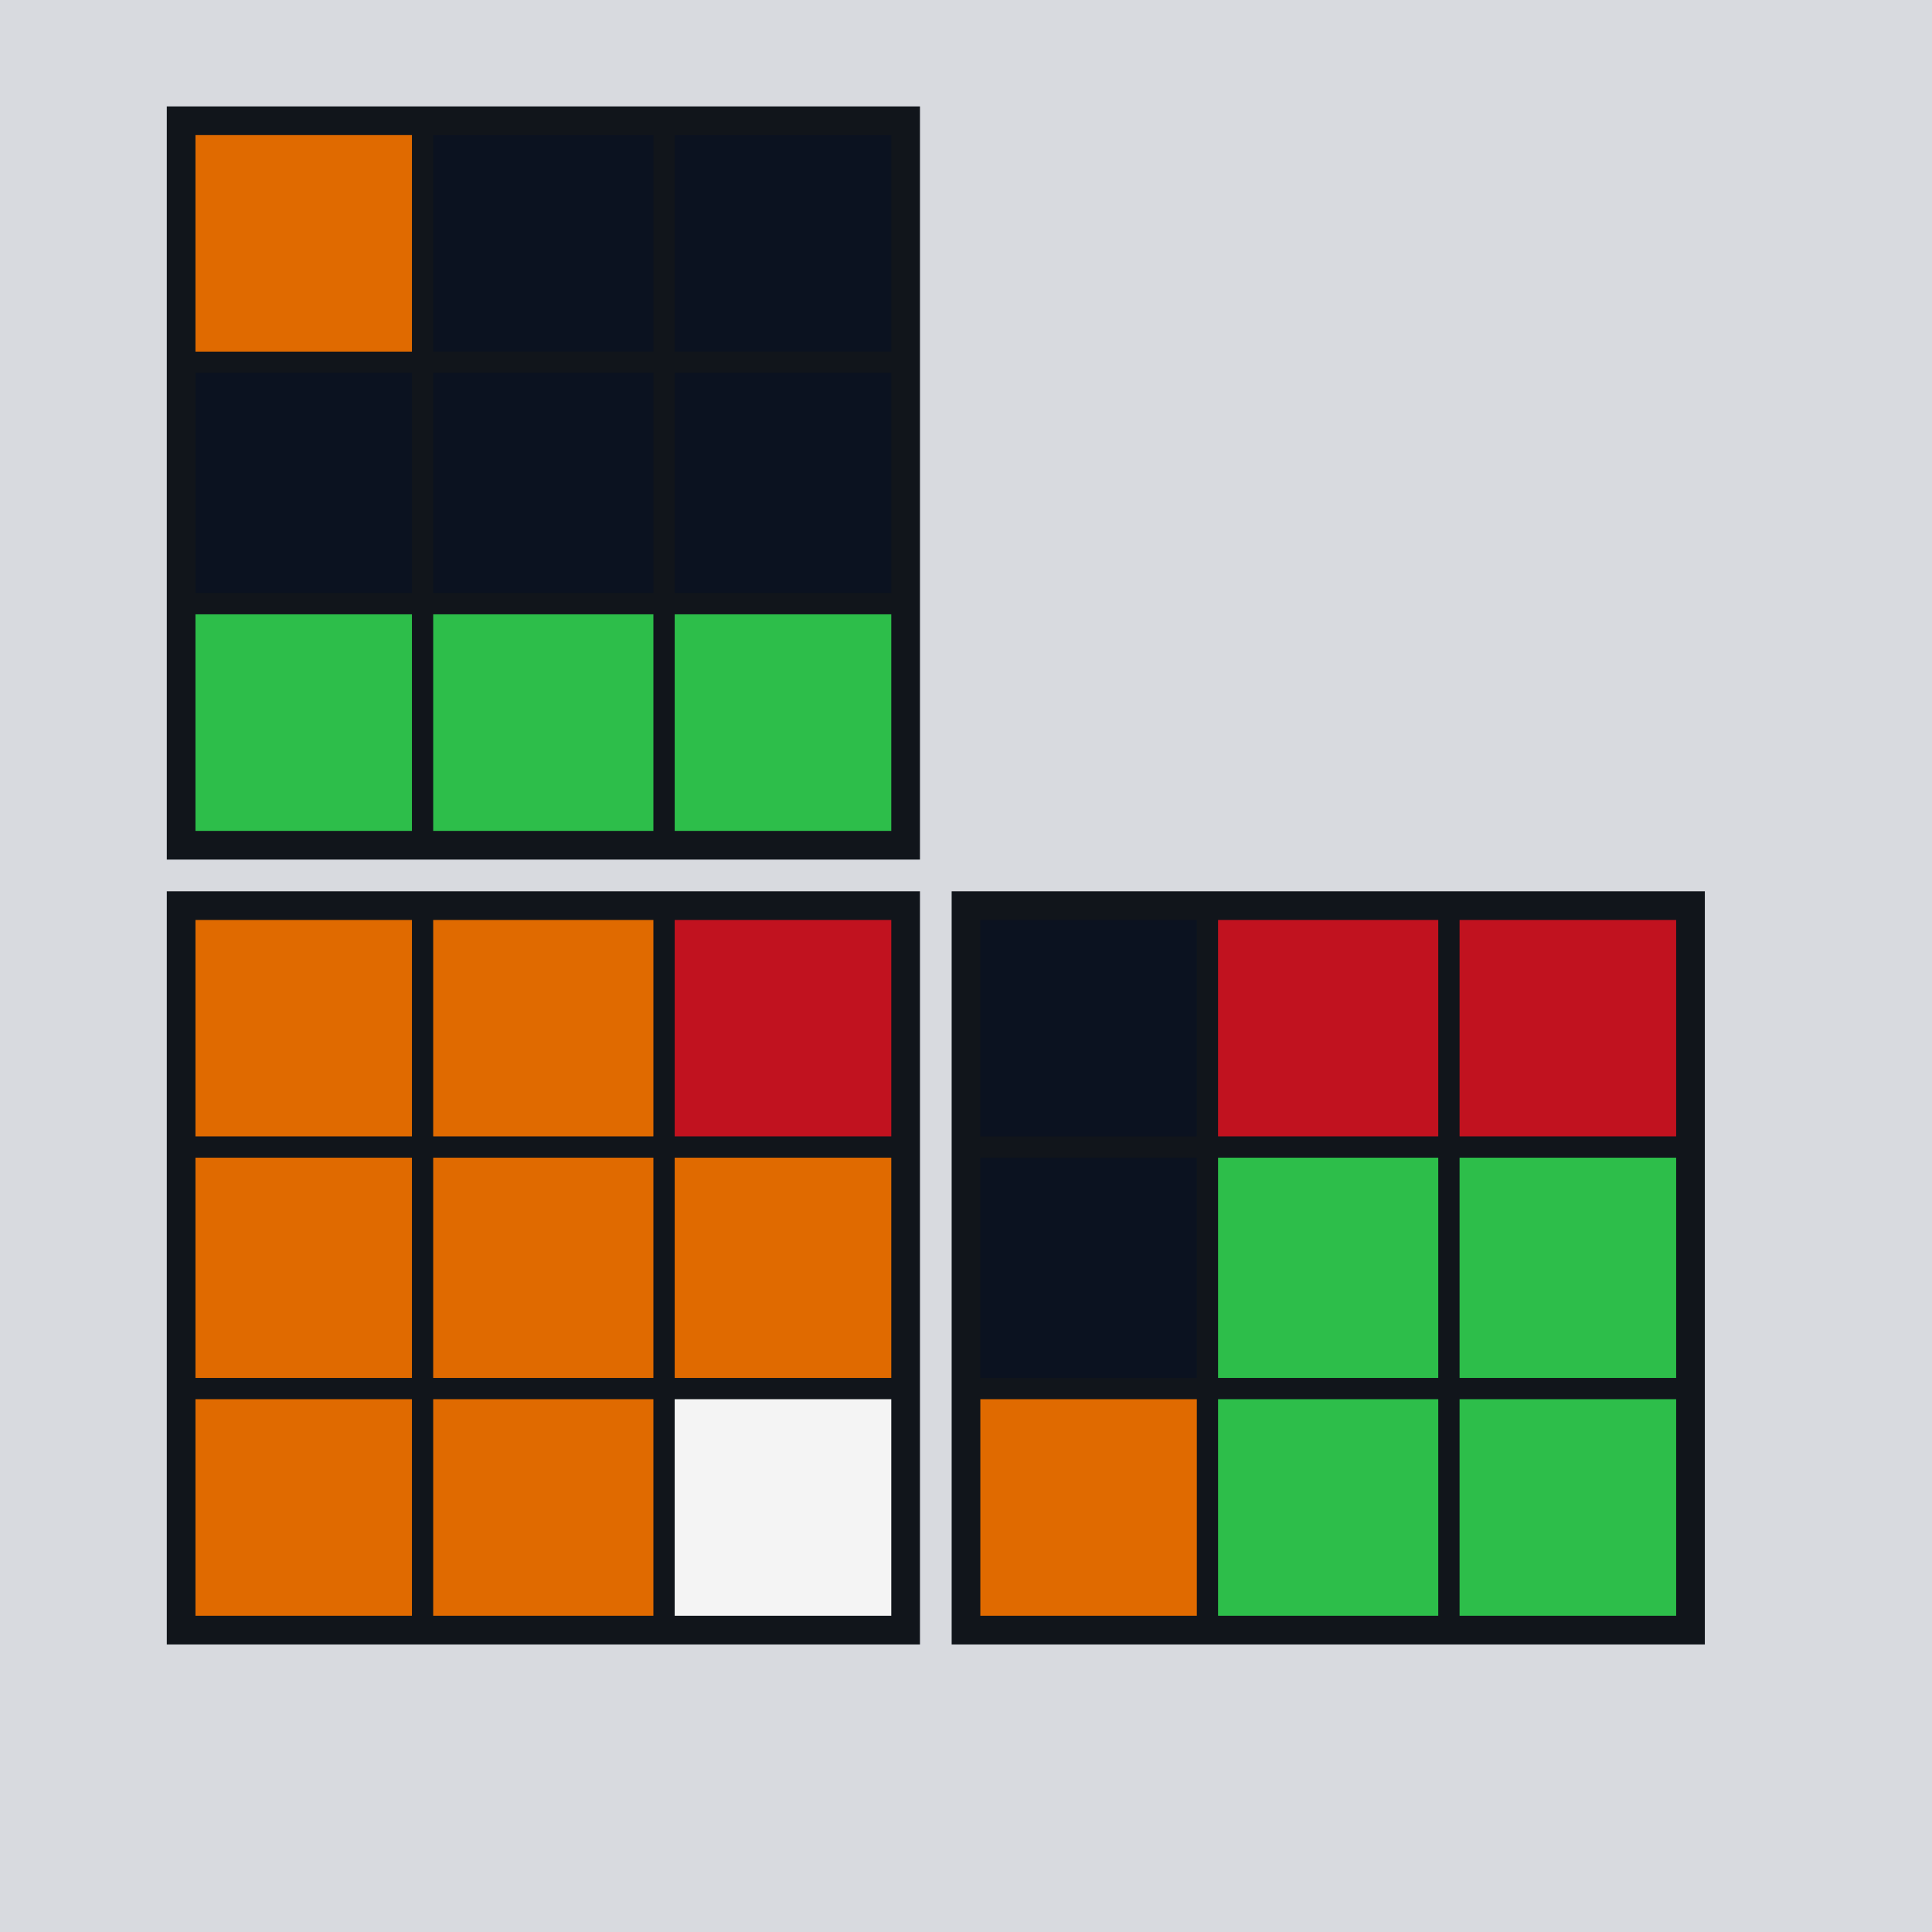
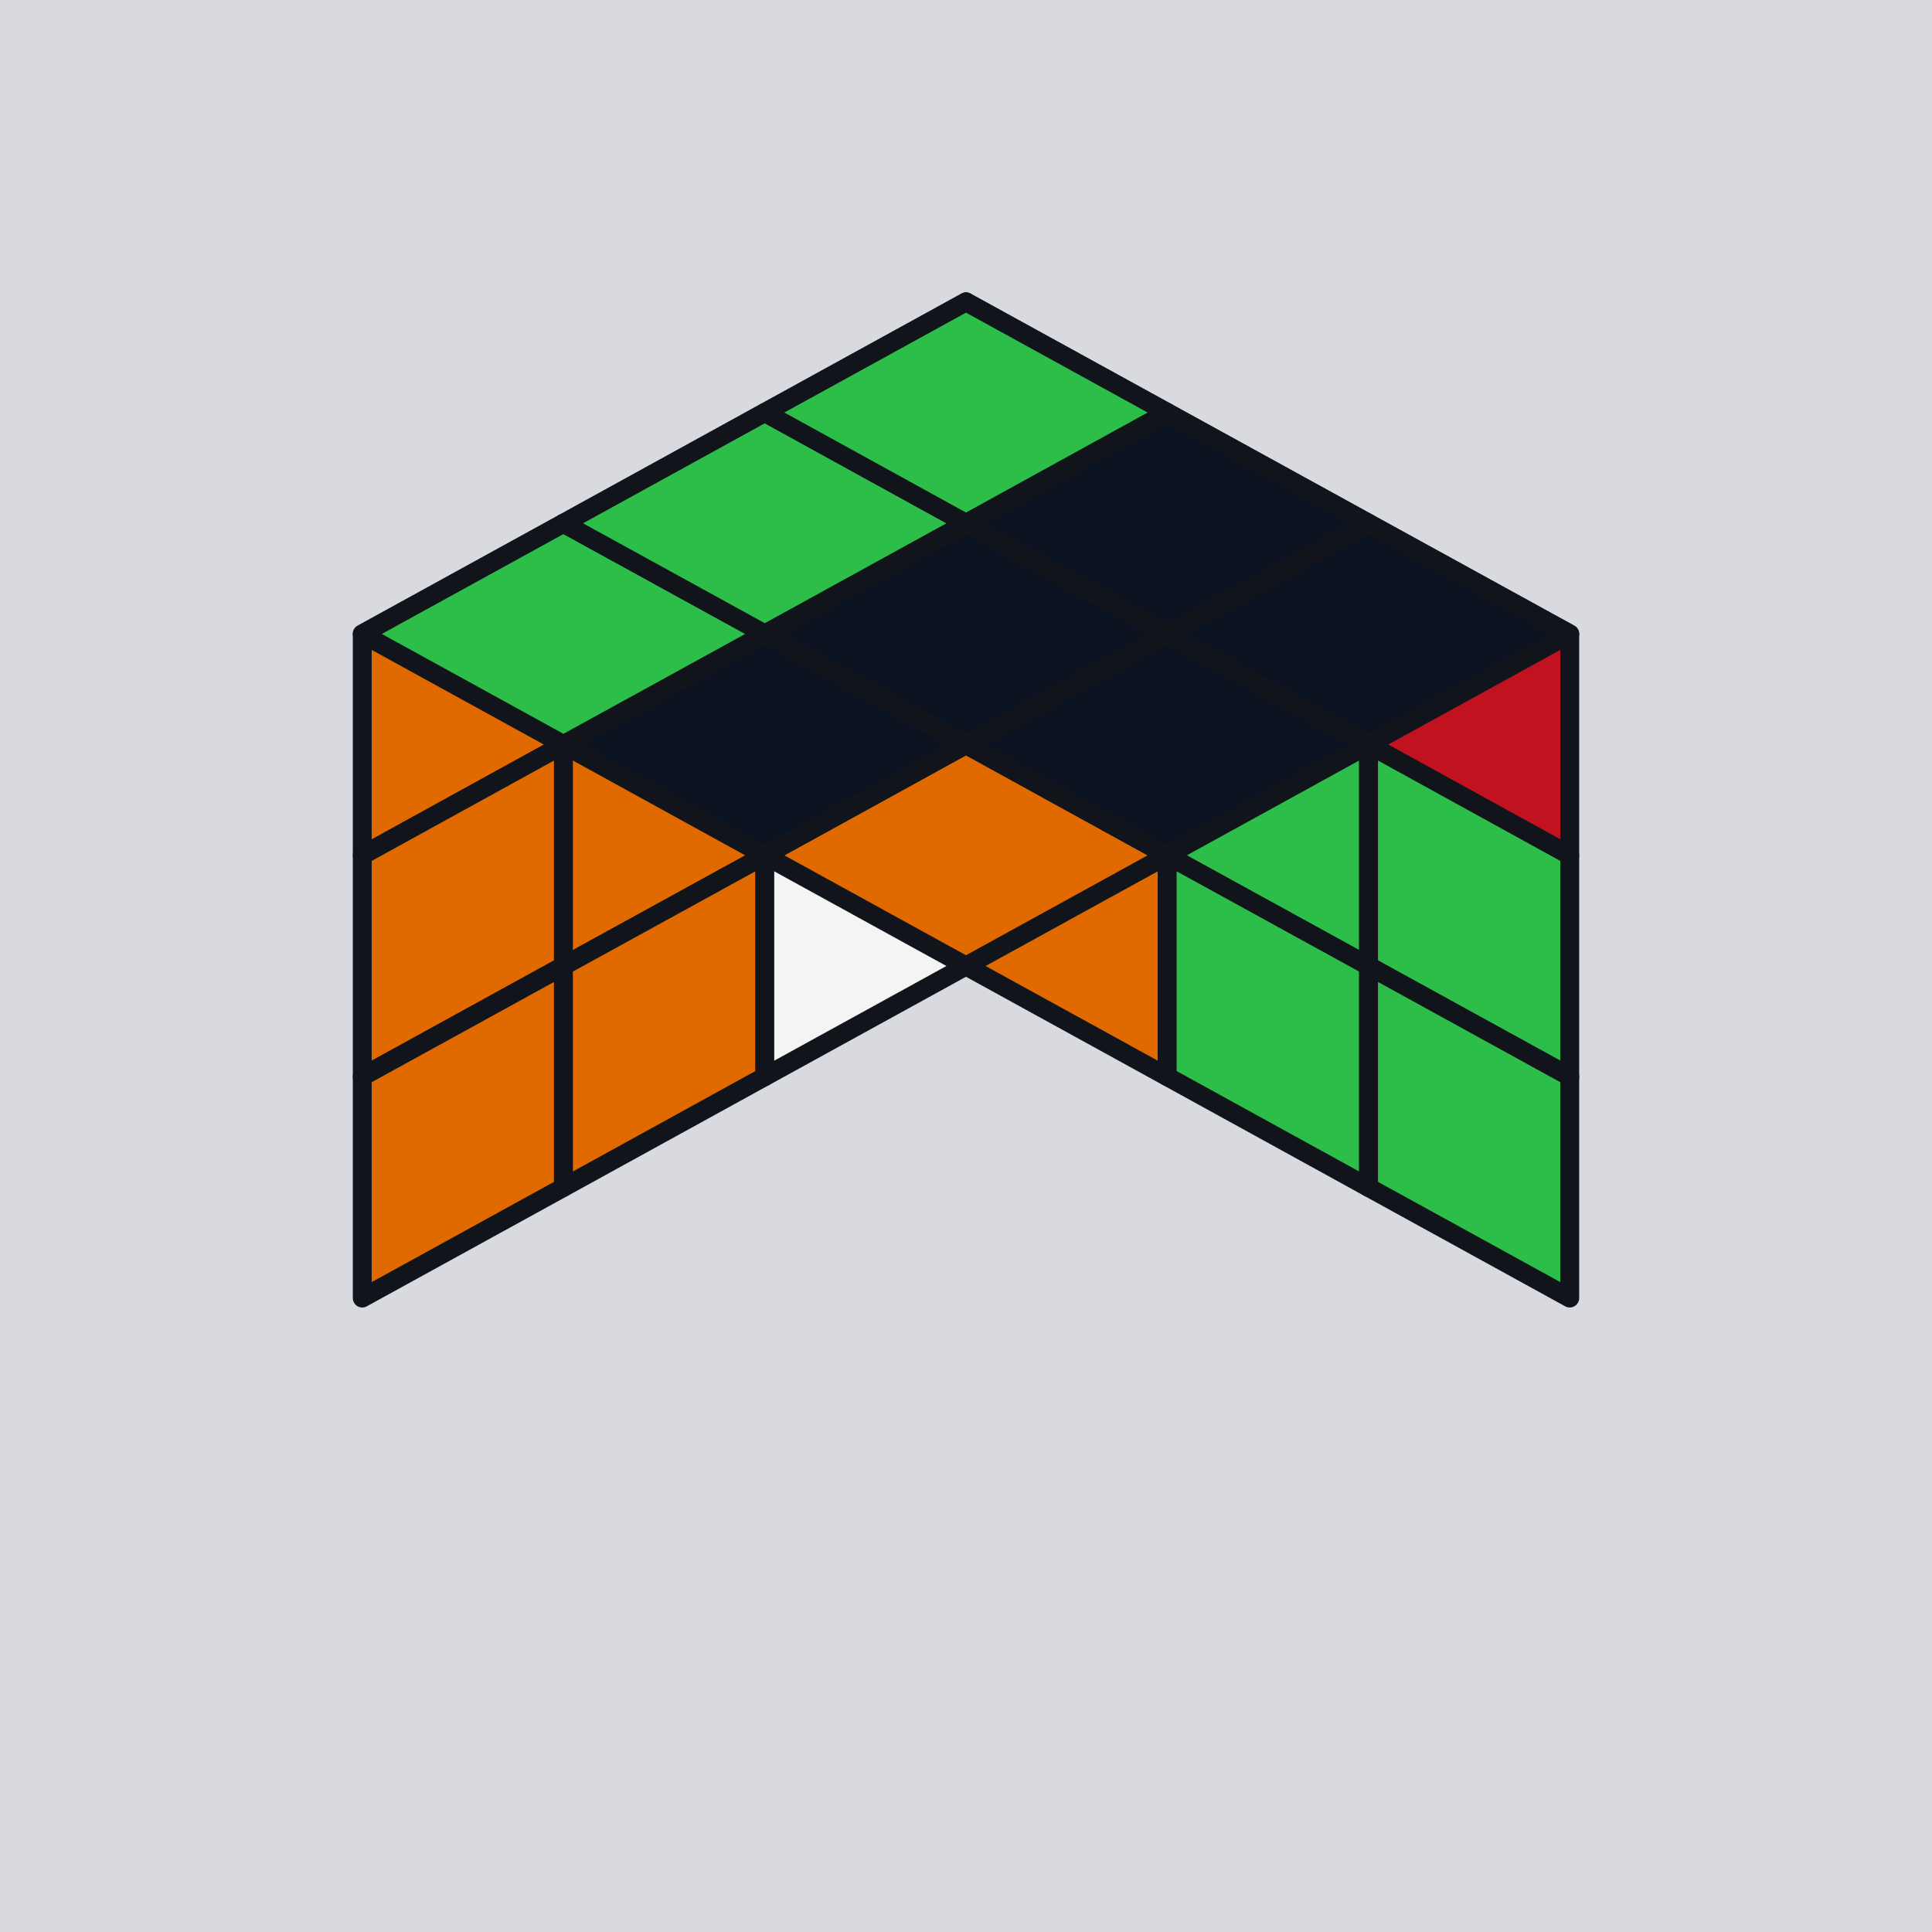
<svg xmlns="http://www.w3.org/2000/svg" viewBox="0 0 128 128">
  <rect x="0" y="0" width="128" height="128" fill="#D8DADF" />
-   <rect x="12" y="8" width="16" height="16" fill="#E06A00" stroke="#11151B" stroke-width="1.4" />
-   <rect x="28" y="8" width="16" height="16" fill="#0B1220" stroke="#11151B" stroke-width="1.4" />
-   <rect x="44" y="8" width="16" height="16" fill="#0B1220" stroke="#11151B" stroke-width="1.4" />
-   <rect x="12" y="24" width="16" height="16" fill="#0B1220" stroke="#11151B" stroke-width="1.4" />
-   <rect x="28" y="24" width="16" height="16" fill="#0B1220" stroke="#11151B" stroke-width="1.4" />
-   <rect x="44" y="24" width="16" height="16" fill="#0B1220" stroke="#11151B" stroke-width="1.4" />
-   <rect x="12" y="40" width="16" height="16" fill="#2DBE4A" stroke="#11151B" stroke-width="1.4" />
-   <rect x="28" y="40" width="16" height="16" fill="#2DBE4A" stroke="#11151B" stroke-width="1.4" />
-   <rect x="44" y="40" width="16" height="16" fill="#2DBE4A" stroke="#11151B" stroke-width="1.4" />
-   <rect x="12" y="8" width="48" height="48" fill="none" stroke="#11151B" stroke-width="1.9" />
-   <rect x="12" y="60" width="16" height="16" fill="#E06A00" stroke="#11151B" stroke-width="1.4" />
-   <rect x="28" y="60" width="16" height="16" fill="#E06A00" stroke="#11151B" stroke-width="1.4" />
-   <rect x="44" y="60" width="16" height="16" fill="#C1121F" stroke="#11151B" stroke-width="1.4" />
-   <rect x="12" y="76" width="16" height="16" fill="#E06A00" stroke="#11151B" stroke-width="1.4" />
-   <rect x="28" y="76" width="16" height="16" fill="#E06A00" stroke="#11151B" stroke-width="1.4" />
-   <rect x="44" y="76" width="16" height="16" fill="#E06A00" stroke="#11151B" stroke-width="1.4" />
-   <rect x="12" y="92" width="16" height="16" fill="#E06A00" stroke="#11151B" stroke-width="1.4" />
-   <rect x="28" y="92" width="16" height="16" fill="#E06A00" stroke="#11151B" stroke-width="1.4" />
-   <rect x="44" y="92" width="16" height="16" fill="#F4F4F4" stroke="#11151B" stroke-width="1.4" />
-   <rect x="12" y="60" width="48" height="48" fill="none" stroke="#11151B" stroke-width="1.9" />
-   <rect x="64" y="60" width="16" height="16" fill="#0B1220" stroke="#11151B" stroke-width="1.4" />
-   <rect x="80" y="60" width="16" height="16" fill="#C1121F" stroke="#11151B" stroke-width="1.4" />
-   <rect x="96" y="60" width="16" height="16" fill="#C1121F" stroke="#11151B" stroke-width="1.4" />
-   <rect x="64" y="76" width="16" height="16" fill="#0B1220" stroke="#11151B" stroke-width="1.4" />
-   <rect x="80" y="76" width="16" height="16" fill="#2DBE4A" stroke="#11151B" stroke-width="1.4" />
-   <rect x="96" y="76" width="16" height="16" fill="#2DBE4A" stroke="#11151B" stroke-width="1.4" />
-   <rect x="64" y="92" width="16" height="16" fill="#E06A00" stroke="#11151B" stroke-width="1.4" />
-   <rect x="80" y="92" width="16" height="16" fill="#2DBE4A" stroke="#11151B" stroke-width="1.4" />
-   <rect x="96" y="92" width="16" height="16" fill="#2DBE4A" stroke="#11151B" stroke-width="1.4" />
-   <rect x="64" y="60" width="48" height="48" fill="none" stroke="#11151B" stroke-width="1.9" />
+   <polygon points="24.00,42.00 37.33,34.67 37.33,49.33 24.00,56.67" fill="#E06A00" stroke="#11151B" stroke-width="1.25" stroke-linejoin="round" />
+   <polygon points="37.33,34.67 50.67,27.33 50.67,42.00 37.33,49.33" fill="#E06A00" stroke="#11151B" stroke-width="1.25" stroke-linejoin="round" />
+   <polygon points="50.67,27.33 64.00,20.00 64.00,34.67 50.67,42.00" fill="#C1121F" stroke="#11151B" stroke-width="1.25" stroke-linejoin="round" />
+   <polygon points="24.00,56.67 37.33,49.33 37.33,64.00 24.00,71.33" fill="#E06A00" stroke="#11151B" stroke-width="1.25" stroke-linejoin="round" />
+   <polygon points="37.33,49.33 50.67,42.00 50.67,56.67 37.33,64.00" fill="#E06A00" stroke="#11151B" stroke-width="1.25" stroke-linejoin="round" />
+   <polygon points="50.67,42.00 64.00,34.67 64.00,49.33 50.67,56.67" fill="#E06A00" stroke="#11151B" stroke-width="1.25" stroke-linejoin="round" />
+   <polygon points="24.00,71.33 37.33,64.00 37.33,78.67 24.00,86.00" fill="#E06A00" stroke="#11151B" stroke-width="1.25" stroke-linejoin="round" />
+   <polygon points="37.33,64.00 50.67,56.67 50.67,71.33 37.33,78.67" fill="#E06A00" stroke="#11151B" stroke-width="1.25" stroke-linejoin="round" />
+   <polygon points="50.67,56.67 64.00,49.33 64.00,64.00 50.67,71.33" fill="#F4F4F4" stroke="#11151B" stroke-width="1.25" stroke-linejoin="round" />
+   <polygon points="64.00,20.00 77.33,27.33 77.33,42.00 64.00,34.67" fill="#0B1220" stroke="#11151B" stroke-width="1.25" stroke-linejoin="round" />
+   <polygon points="77.33,27.33 90.67,34.67 90.67,49.33 77.33,42.00" fill="#C1121F" stroke="#11151B" stroke-width="1.25" stroke-linejoin="round" />
+   <polygon points="90.67,34.67 104.00,42.00 104.00,56.67 90.67,49.33" fill="#C1121F" stroke="#11151B" stroke-width="1.25" stroke-linejoin="round" />
+   <polygon points="64.00,34.67 77.33,42.00 77.33,56.67 64.00,49.33" fill="#0B1220" stroke="#11151B" stroke-width="1.25" stroke-linejoin="round" />
+   <polygon points="77.33,42.00 90.67,49.33 90.67,64.00 77.33,56.67" fill="#2DBE4A" stroke="#11151B" stroke-width="1.25" stroke-linejoin="round" />
+   <polygon points="90.67,49.33 104.00,56.67 104.00,71.33 90.67,64.00" fill="#2DBE4A" stroke="#11151B" stroke-width="1.25" stroke-linejoin="round" />
+   <polygon points="64.00,49.33 77.33,56.67 77.33,71.33 64.00,64.00" fill="#E06A00" stroke="#11151B" stroke-width="1.25" stroke-linejoin="round" />
+   <polygon points="77.33,56.67 90.67,64.00 90.67,78.67 77.33,71.33" fill="#2DBE4A" stroke="#11151B" stroke-width="1.25" stroke-linejoin="round" />
+   <polygon points="90.67,64.00 104.00,71.33 104.00,86.00 90.67,78.67" fill="#2DBE4A" stroke="#11151B" stroke-width="1.25" stroke-linejoin="round" />
+   <polygon points="64.00,64.00 77.33,56.67 64.00,49.33 50.67,56.67" fill="#E06A00" stroke="#11151B" stroke-width="1.25" stroke-linejoin="round" />
+   <polygon points="77.33,56.67 90.67,49.33 77.33,42.00 64.00,49.33" fill="#0B1220" stroke="#11151B" stroke-width="1.25" stroke-linejoin="round" />
+   <polygon points="90.67,49.33 104.00,42.00 90.67,34.67 77.33,42.00" fill="#0B1220" stroke="#11151B" stroke-width="1.25" stroke-linejoin="round" />
+   <polygon points="50.67,56.67 64.00,49.33 50.67,42.00 37.33,49.33" fill="#0B1220" stroke="#11151B" stroke-width="1.25" stroke-linejoin="round" />
+   <polygon points="64.00,49.33 77.33,42.00 64.00,34.67 50.67,42.00" fill="#0B1220" stroke="#11151B" stroke-width="1.25" stroke-linejoin="round" />
+   <polygon points="77.33,42.00 90.67,34.67 77.33,27.33 64.00,34.67" fill="#0B1220" stroke="#11151B" stroke-width="1.25" stroke-linejoin="round" />
+   <polygon points="37.33,49.33 50.67,42.00 37.33,34.67 24.00,42.00" fill="#2DBE4A" stroke="#11151B" stroke-width="1.25" stroke-linejoin="round" />
+   <polygon points="50.67,42.00 64.00,34.67 50.67,27.33 37.33,34.67" fill="#2DBE4A" stroke="#11151B" stroke-width="1.25" stroke-linejoin="round" />
+   <polygon points="64.00,34.67 77.33,27.33 64.00,20.00 50.67,27.33" fill="#2DBE4A" stroke="#11151B" stroke-width="1.25" stroke-linejoin="round" />
</svg>
